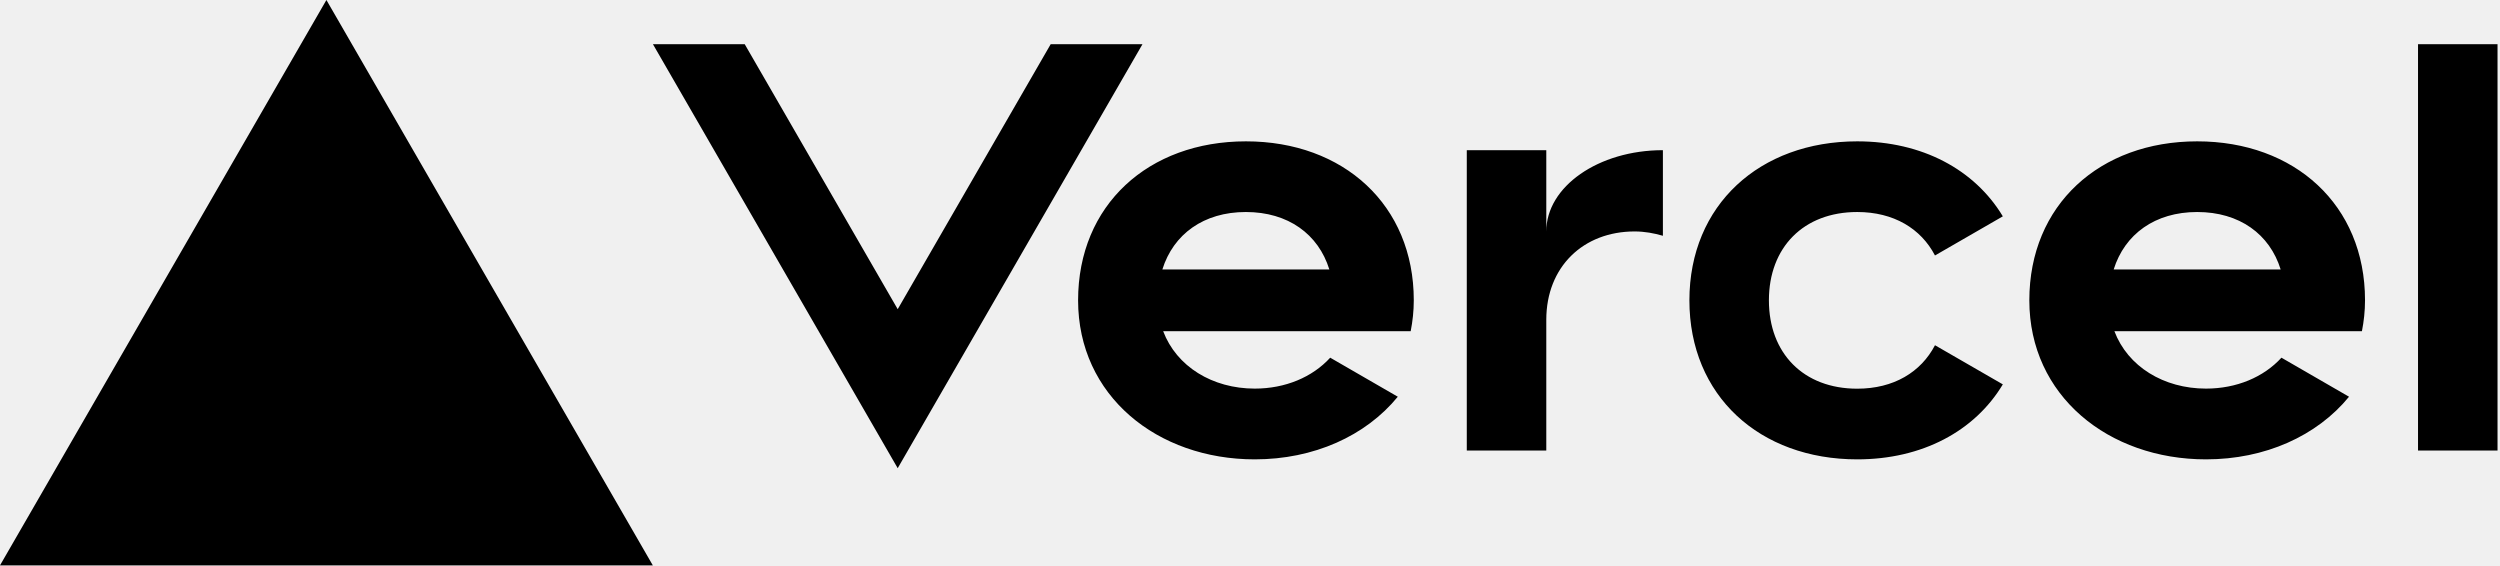
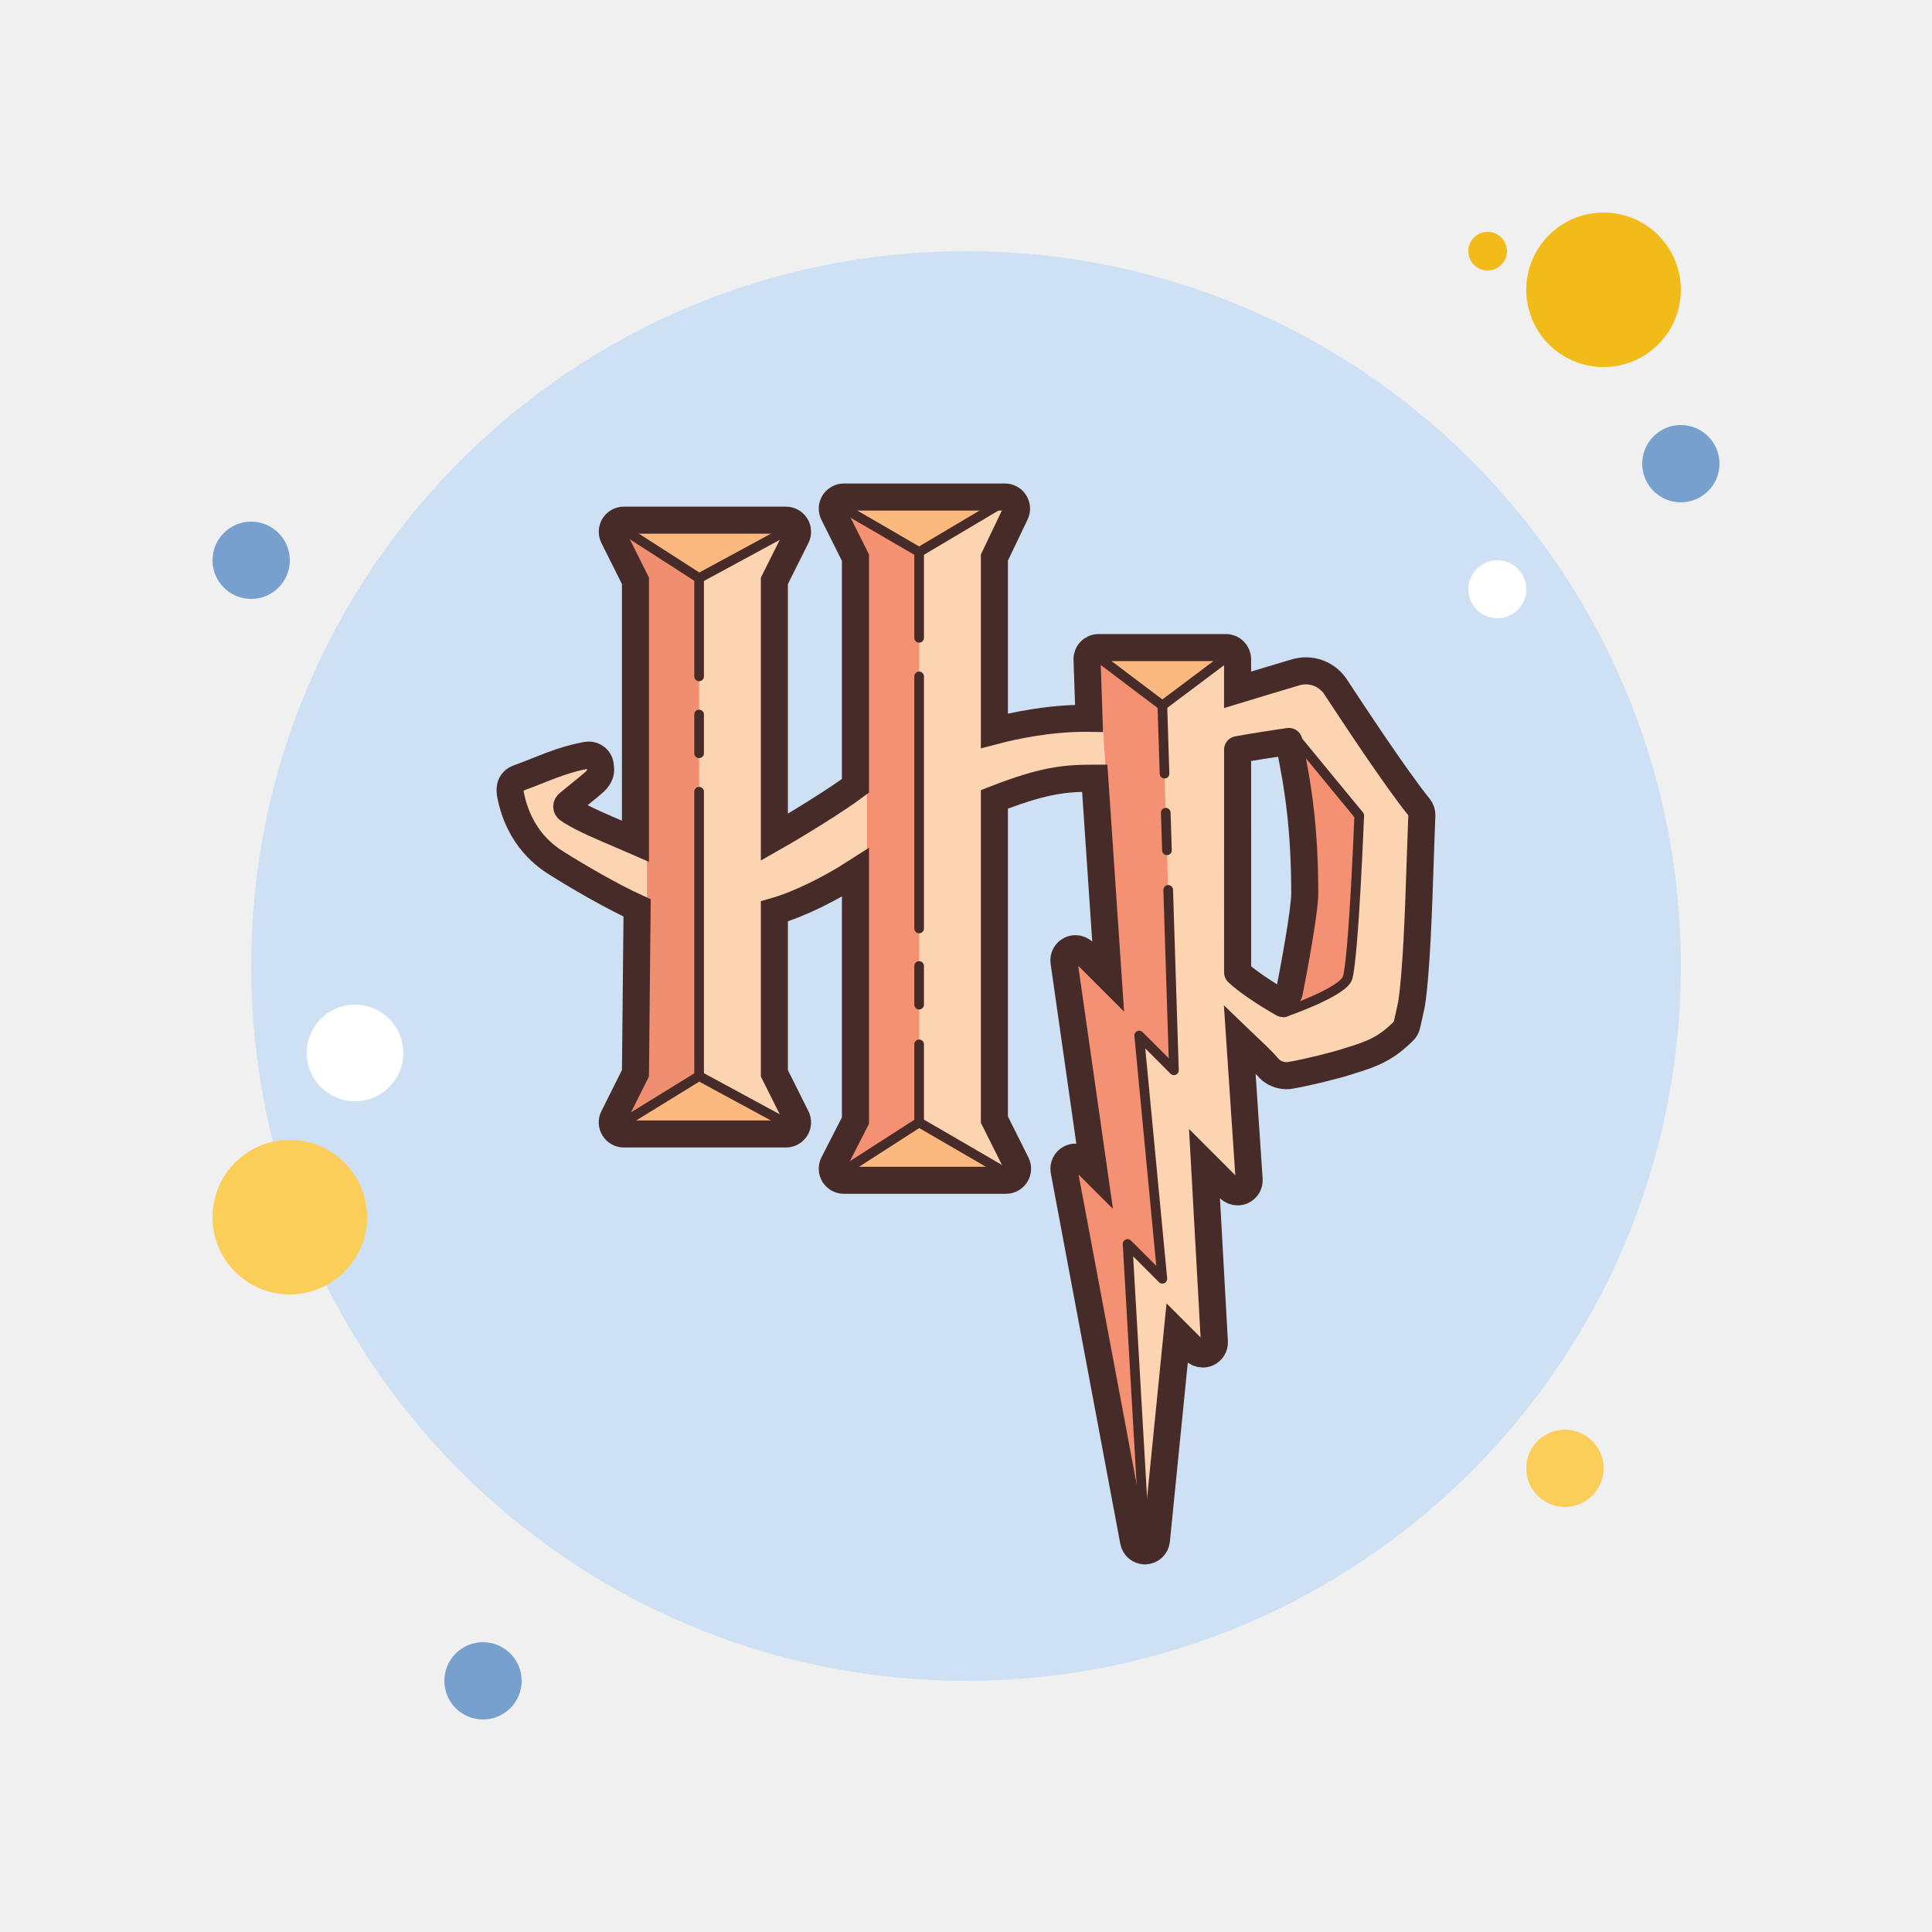
- <svg xmlns="http://www.w3.org/2000/svg" width="283" height="64" viewBox="0 0 283 64" fill="none">
-   <path d="M141.04 16c-11.04 0-19 7.2-19 18s8.96 18 20 18c6.67 0 12.55-2.64 16.19-7.09l-7.65-4.42c-2.02 2.21-5.09 3.5-8.54 3.5-4.79 0-8.86-2.5-10.37-6.5h28.02c.22-1.12.35-2.28.35-3.5 0-10.79-7.96-17.99-19-17.99zm-9.46 14.5c1.25-3.99 4.67-6.5 9.45-6.5 4.79 0 8.21 2.51 9.45 6.5h-18.9zM248.72 16c-11.04 0-19 7.2-19 18s8.96 18 20 18c6.67 0 12.55-2.64 16.19-7.09l-7.65-4.42c-2.02 2.21-5.09 3.5-8.54 3.5-4.79 0-8.86-2.5-10.37-6.5h28.02c.22-1.12.35-2.28.35-3.5 0-10.79-7.96-17.99-19-17.99zm-9.45 14.5c1.25-3.99 4.67-6.5 9.45-6.5 4.79 0 8.21 2.51 9.45 6.5h-18.9zM200.24 34c0 6 3.92 10 10 10 4.12 0 7.21-1.87 8.8-4.92l7.68 4.43c-3.18 5.3-9.14 8.49-16.48 8.49-11.05 0-19-7.2-19-18s7.96-18 19-18c7.34 0 13.29 3.19 16.48 8.49l-7.68 4.43c-1.59-3.05-4.68-4.92-8.8-4.92-6.07 0-10 4-10 10zm82.48-29v46h-9V5h9zM36.95 0L73.9 64H0L36.95 0zm92.38 5l-27.71 48L73.91 5H84.3l17.32 30 17.32-30h10.39zm58.91 12v9.69c-1-.29-2.06-.49-3.2-.49-5.81 0-10 4-10 10V51h-9V17h9v9.2c0-5.08 5.91-9.2 13.2-9.2z" fill="#000" />
+ <svg xmlns="http://www.w3.org/2000/svg" viewBox="0 0 100 100" width="50px" height="50px">
+   <path fill="#78a0cf" d="M13,27c-1.105,0-2,0.895-2,2s0.895,2,2,2s2-0.895,2-2S14.105,27,13,27z" />
+   <circle cx="77" cy="13" r="1" fill="#f1bc19" />
+   <circle cx="50" cy="50" r="37" fill="#cee1f4" />
+   <circle cx="83" cy="15" r="4" fill="#f1bc19" />
+   <circle cx="87" cy="24" r="2" fill="#78a0cf" />
+   <circle cx="81" cy="76" r="2" fill="#fbcd59" />
+   <circle cx="15" cy="63" r="4" fill="#fbcd59" />
+   <circle cx="25" cy="87" r="2" fill="#78a0cf" />
+   <circle cx="18.375" cy="54.5" r="2.5" fill="#fff" />
+   <circle cx="77.5" cy="30.5" r="1.5" fill="#fff" />
+   <path fill="#fdd4b2" d="M59.263,80.274c-0.287,0-0.535-0.204-0.588-0.489l-3.597-19.182c-0.049-0.258,0.077-0.518,0.309-0.64 c0.088-0.047,0.184-0.07,0.279-0.07c0.155,0,0.309,0.061,0.424,0.176l0.527,0.526l-1.544-10.808 c-0.037-0.255,0.095-0.506,0.325-0.621c0.085-0.042,0.177-0.063,0.268-0.063c0.155,0,0.309,0.061,0.424,0.176l1.268,1.268 l-0.694-10.268h-0.023c-1.461,0-2.563,0.076-5.171,1.097v16.577l1.136,2.271c0.093,0.186,0.083,0.406-0.026,0.583 c-0.11,0.176-0.302,0.284-0.51,0.284h-8.392c-0.209,0-0.402-0.108-0.512-0.287c-0.109-0.178-0.117-0.4-0.022-0.586l1.134-2.215 V45.162c-1.273,0.818-2.866,1.629-4.196,2.01v8.384l1.136,2.271c0.093,0.186,0.083,0.406-0.026,0.583 c-0.11,0.176-0.302,0.284-0.51,0.284h-8.392c-0.208,0-0.4-0.108-0.51-0.284c-0.11-0.177-0.119-0.397-0.026-0.583l1.137-2.274 l0.085-8.561c-1.285-0.578-3.166-1.678-4.143-2.296c-0.488-0.309-1.973-1.248-2.419-3.616c-0.007-0.037-0.01-0.074-0.01-0.111v-0.12 c0-0.252,0.158-0.478,0.395-0.563c0.363-0.132,0.695-0.264,1.013-0.39c0.812-0.322,1.578-0.628,2.556-0.804 c0.036-0.007,0.071-0.01,0.107-0.01c0.139,0,0.276,0.049,0.384,0.139c0.137,0.114,0.215,0.282,0.215,0.46 c0.035,0.173,0.042,0.481-0.314,0.8c-0.189,0.17-0.446,0.378-0.715,0.595c-0.217,0.176-0.442,0.358-0.644,0.53 c-0.062,0.053-0.067,0.117-0.065,0.152c0.002,0.04,0.017,0.096,0.079,0.137l0.149,0.101c0.649,0.405,1.671,0.837,2.573,1.219 c0.264,0.112,0.519,0.22,0.754,0.323V30.063l-1.136-2.271c-0.093-0.186-0.083-0.406,0.026-0.583 c0.108-0.176,0.301-0.284,0.509-0.284h8.392c0.208,0,0.4,0.108,0.51,0.284c0.11,0.177,0.119,0.397,0.026,0.583l-1.136,2.271v13.273 c1.126-0.639,3.175-1.898,4.196-2.661V28.864l-1.136-2.271c-0.093-0.186-0.083-0.406,0.026-0.583c0.11-0.176,0.302-0.284,0.51-0.284 h8.338c0.206,0,0.397,0.106,0.507,0.28c0.11,0.174,0.123,0.392,0.034,0.578l-1.087,2.275v8.969c0.99-0.261,2.791-0.649,4.707-0.649 c0.064,0,0.128,0,0.192,0.001l-0.104-3.042c-0.006-0.162,0.055-0.32,0.168-0.437c0.113-0.117,0.269-0.183,0.431-0.183h6.594 c0.331,0,0.599,0.269,0.599,0.599v1.587c0.974-0.297,2.187-0.661,3-0.902c0.174-0.052,0.355-0.079,0.536-0.079 c0.623,0,1.201,0.314,1.545,0.841l0.043,0.065c0.759,1.155,3.07,4.668,4.28,6.162c0.092,0.113,0.138,0.257,0.133,0.402 c-0.026,0.628-0.05,1.366-0.077,2.155c-0.088,2.657-0.197,5.964-0.457,7.624c-0.019,0.12-0.242,1.096-0.242,1.096 c-0.025,0.11-0.081,0.21-0.161,0.29c-0.912,0.912-1.594,1.187-2.829,1.559c-0.692,0.231-2.142,0.587-3.024,0.741 c-0.07,0.013-0.141,0.019-0.213,0.019l0,0c-0.339,0-0.687-0.144-0.908-0.377c-0.312-0.366-0.688-0.721-1.086-1.095 c-0.142-0.134-0.286-0.27-0.429-0.408l0.487,7.255c0.016,0.249-0.123,0.483-0.351,0.586c-0.08,0.036-0.164,0.053-0.248,0.053 c-0.156,0-0.309-0.061-0.424-0.176l-1.288-1.288l0.512,9.223c0.014,0.248-0.126,0.479-0.354,0.581 c-0.079,0.035-0.162,0.052-0.245,0.052c-0.156,0-0.309-0.061-0.424-0.176l-0.904-0.904l-1.073,10.73 c-0.03,0.297-0.273,0.526-0.571,0.539C59.28,80.274,59.272,80.274,59.263,80.274z M64.059,50.331 c0.439,0.429,1.469,1.118,2.35,1.613c0.128-0.194,0.27-0.442,0.32-0.557c0.228-1.144,0.804-4.23,0.804-5.137 c0-3.276-0.323-5.482-0.808-7.787c-0.006-0.028-0.01-0.057-0.012-0.086c-0.498,0.072-1.765,0.259-2.655,0.426L64.059,50.331 L64.059,50.331z" />
+   <polygon fill="#fbb97f" points="31.989,27.224 36.185,29.922 40.981,27.224" />
+   <polygon fill="#fbb97f" points="31.989,58.395 36.185,55.697 40.981,58.395" />
+   <polygon fill="#fbb97f" points="43.378,60.883 47.574,58.185 52.37,60.883" />
+   <polygon fill="#fbb97f" points="43.378,25.726 47.574,28.423 52.37,25.726" />
+   <polygon fill="#fbb97f" points="56.566,33.818 60.163,36.516 63.759,33.818" />
+   <polygon fill="#ef8f70" points="32.875,46.967 32.875,55.398 31.989,58.395 36.185,55.697 36.185,29.922 31.989,27.224 32.875,30.176 32.875,43.409 33.488,44.308 33.488,46.706" />
+   <polygon fill="#f59173" points="43.168,26.01 47.574,28.723 47.574,58.095 43.378,60.793 44.877,58.095 44.877,28.723" />
+   <path fill="#f59173" d="M66.46,52.401c0,0,3.088-1.051,3.294-1.798c0.319-1.156,0.599-8.392,0.599-8.392L66.9,38.014 c0,0,0.812,5.46,0.634,7.525S66.46,52.401,66.46,52.401z" />
+   <polygon fill="#f59173" points="59.263,79.974 58.364,64.389 60.163,66.188 58.964,53.599 60.762,55.398 60.163,36.516 56.83,33.904 58.065,52.101 55.266,49.156 57.275,61.91 55.428,60.136" />
+   <path fill="none" stroke="#472b29" stroke-miterlimit="10" stroke-width="1.4" d="M59.263,80.274c-0.287,0-0.535-0.204-0.588-0.489 l-3.597-19.182c-0.049-0.258,0.077-0.518,0.309-0.64c0.088-0.047,0.184-0.07,0.279-0.07c0.155,0,0.309,0.061,0.424,0.176 l0.527,0.526l-1.544-10.808c-0.037-0.255,0.095-0.506,0.325-0.621c0.085-0.042,0.177-0.063,0.268-0.063 c0.155,0,0.309,0.061,0.424,0.176l1.268,1.268l-0.694-10.268h-0.023c-1.461,0-2.563,0.076-5.171,1.097v16.577l1.136,2.271 c0.093,0.186,0.083,0.406-0.026,0.583c-0.11,0.176-0.302,0.284-0.51,0.284h-8.392c-0.209,0-0.402-0.108-0.512-0.287 c-0.109-0.178-0.117-0.4-0.022-0.586l1.134-2.215V45.162c-1.273,0.818-2.866,1.629-4.196,2.01v8.384l1.136,2.271 c0.093,0.186,0.083,0.406-0.026,0.583c-0.11,0.176-0.302,0.284-0.51,0.284h-8.392c-0.208,0-0.4-0.108-0.51-0.284 c-0.11-0.177-0.119-0.397-0.026-0.583l1.137-2.274l0.085-8.561c-1.285-0.578-3.166-1.678-4.143-2.296 c-0.488-0.309-1.973-1.248-2.419-3.616c-0.007-0.037-0.01-0.074-0.01-0.111v-0.12c0-0.252,0.158-0.478,0.395-0.563 c0.363-0.132,0.695-0.264,1.013-0.39c0.812-0.322,1.578-0.628,2.556-0.804c0.036-0.007,0.071-0.01,0.107-0.01 c0.139,0,0.276,0.049,0.384,0.139c0.137,0.114,0.215,0.282,0.215,0.46c0.035,0.173,0.042,0.481-0.314,0.8 c-0.189,0.17-0.446,0.378-0.715,0.595c-0.217,0.176-0.442,0.358-0.644,0.53c-0.062,0.053-0.067,0.117-0.065,0.152 c0.002,0.04,0.017,0.096,0.079,0.137l0.149,0.101c0.649,0.405,1.671,0.837,2.573,1.219c0.264,0.112,0.519,0.22,0.754,0.323V30.063 l-1.136-2.271c-0.093-0.186-0.083-0.406,0.026-0.583c0.108-0.176,0.301-0.284,0.509-0.284h8.392c0.208,0,0.4,0.108,0.51,0.284 c0.11,0.177,0.119,0.397,0.026,0.583l-1.136,2.271v13.273c1.126-0.639,3.175-1.898,4.196-2.661V28.864l-1.136-2.271 c-0.093-0.186-0.083-0.406,0.026-0.583c0.11-0.176,0.302-0.284,0.51-0.284h8.338c0.206,0,0.397,0.106,0.507,0.28 c0.11,0.174,0.123,0.392,0.034,0.578l-1.087,2.275v8.969c0.99-0.261,2.791-0.649,4.707-0.649c0.064,0,0.128,0,0.192,0.001 l-0.104-3.042c-0.006-0.162,0.055-0.32,0.168-0.437c0.113-0.117,0.269-0.183,0.431-0.183h6.594c0.331,0,0.599,0.269,0.599,0.599 v1.587c0.974-0.297,2.187-0.661,3-0.902c0.174-0.052,0.355-0.079,0.536-0.079c0.623,0,1.201,0.314,1.545,0.841l0.043,0.065 c0.759,1.155,3.07,4.668,4.28,6.162c0.092,0.113,0.138,0.257,0.133,0.402c-0.026,0.628-0.05,1.366-0.077,2.155 c-0.088,2.657-0.197,5.964-0.457,7.624c-0.019,0.12-0.242,1.096-0.242,1.096c-0.025,0.11-0.081,0.21-0.161,0.29 c-0.912,0.912-1.594,1.187-2.829,1.559c-0.692,0.231-2.142,0.587-3.024,0.741c-0.07,0.013-0.141,0.019-0.213,0.019l0,0 c-0.339,0-0.687-0.144-0.908-0.377c-0.312-0.366-0.688-0.721-1.086-1.095c-0.142-0.134-0.286-0.27-0.429-0.408l0.487,7.255 c0.016,0.249-0.123,0.483-0.351,0.586c-0.08,0.036-0.164,0.053-0.248,0.053c-0.156,0-0.309-0.061-0.424-0.176l-1.288-1.288 l0.512,9.223c0.014,0.248-0.126,0.479-0.354,0.581c-0.079,0.035-0.162,0.052-0.245,0.052c-0.156,0-0.309-0.061-0.424-0.176 l-0.904-0.904l-1.073,10.73c-0.03,0.297-0.273,0.526-0.571,0.539C59.28,80.274,59.272,80.274,59.263,80.274z" />
+   <path fill="none" stroke="#472b29" stroke-linecap="round" stroke-linejoin="round" stroke-miterlimit="10" stroke-width="1.4" d="M64.059,50.331c0.439,0.429,1.469,1.118,2.35,1.613c0.128-0.194,0.27-0.442,0.32-0.557c0.228-1.144,0.804-4.23,0.804-5.137 c0-3.276-0.323-5.482-0.808-7.787c-0.006-0.028-0.01-0.057-0.012-0.086c-0.498,0.072-1.765,0.259-2.655,0.426L64.059,50.331 L64.059,50.331z" />
+   <path fill="none" stroke="#472b29" stroke-linecap="round" stroke-linejoin="round" stroke-miterlimit="10" stroke-width=".5" d="M66.46,52.401c0,0,3.088-1.051,3.294-1.798c0.319-1.156,0.599-8.392,0.599-8.392L66.9,38.014c0,0,0.812,5.46,0.634,7.525 S66.46,52.401,66.46,52.401z" />
+   <polyline fill="none" stroke="#472b29" stroke-linecap="round" stroke-linejoin="round" stroke-miterlimit="10" stroke-width=".5" points="31.989,27.224 36.185,29.922 41.191,27.209" />
+   <line x1="36.185" x2="36.185" y1="35.011" y2="29.922" fill="none" stroke="#472b29" stroke-linecap="round" stroke-linejoin="round" stroke-miterlimit="10" stroke-width=".5" />
+   <line x1="36.185" x2="36.185" y1="38.989" y2="36.983" fill="none" stroke="#472b29" stroke-linecap="round" stroke-linejoin="round" stroke-miterlimit="10" stroke-width=".5" />
+   <polyline fill="none" stroke="#472b29" stroke-linecap="round" stroke-linejoin="round" stroke-miterlimit="10" stroke-width=".5" points="31.779,58.41 36.185,55.697 36.185,40.978" />
+   <line x1="41.191" x2="36.185" y1="58.41" y2="55.697" fill="none" stroke="#472b29" stroke-linecap="round" stroke-linejoin="round" stroke-miterlimit="10" stroke-width=".5" />
+   <polyline fill="none" stroke="#472b29" stroke-linecap="round" stroke-linejoin="round" stroke-miterlimit="10" stroke-width=".5" points="43.168,26.01 47.574,28.573 52.37,25.726" />
+   <line x1="47.574" x2="47.574" y1="33.014" y2="28.573" fill="none" stroke="#472b29" stroke-linecap="round" stroke-linejoin="round" stroke-miterlimit="10" stroke-width=".5" />
+   <line x1="47.574" x2="47.574" y1="48.056" y2="35.011" fill="none" stroke="#472b29" stroke-linecap="round" stroke-linejoin="round" stroke-miterlimit="10" stroke-width=".5" />
+   <line x1="47.574" x2="47.574" y1="52" y2="50" fill="none" stroke="#472b29" stroke-linecap="round" stroke-linejoin="round" stroke-miterlimit="10" stroke-width=".5" />
+   <polyline fill="none" stroke="#472b29" stroke-linecap="round" stroke-linejoin="round" stroke-miterlimit="10" stroke-width=".5" points="43.378,60.793 47.574,58.095 47.574,54.056" />
+   <line x1="52.37" x2="47.574" y1="60.883" y2="58.095" fill="none" stroke="#472b29" stroke-linecap="round" stroke-linejoin="round" stroke-miterlimit="10" stroke-width=".5" />
+   <polyline fill="none" stroke="#472b29" stroke-linecap="round" stroke-linejoin="round" stroke-miterlimit="10" stroke-width=".5" points="56.435,33.701 60.163,36.516 63.759,33.818" />
+   <polyline fill="none" stroke="#472b29" stroke-linecap="round" stroke-linejoin="round" stroke-miterlimit="10" stroke-width=".5" points="60.466,46.06 60.762,55.398 58.964,53.599 60.163,66.188 58.364,64.389 59.263,79.974" />
+   <line x1="60.339" x2="60.401" y1="42.066" y2="44.012" fill="none" stroke="#472b29" stroke-linecap="round" stroke-linejoin="round" stroke-miterlimit="10" stroke-width=".5" />
+   <line x1="60.163" x2="60.275" y1="36.516" y2="40.044" fill="none" stroke="#472b29" stroke-linecap="round" stroke-linejoin="round" stroke-miterlimit="10" stroke-width=".5" />
</svg>
